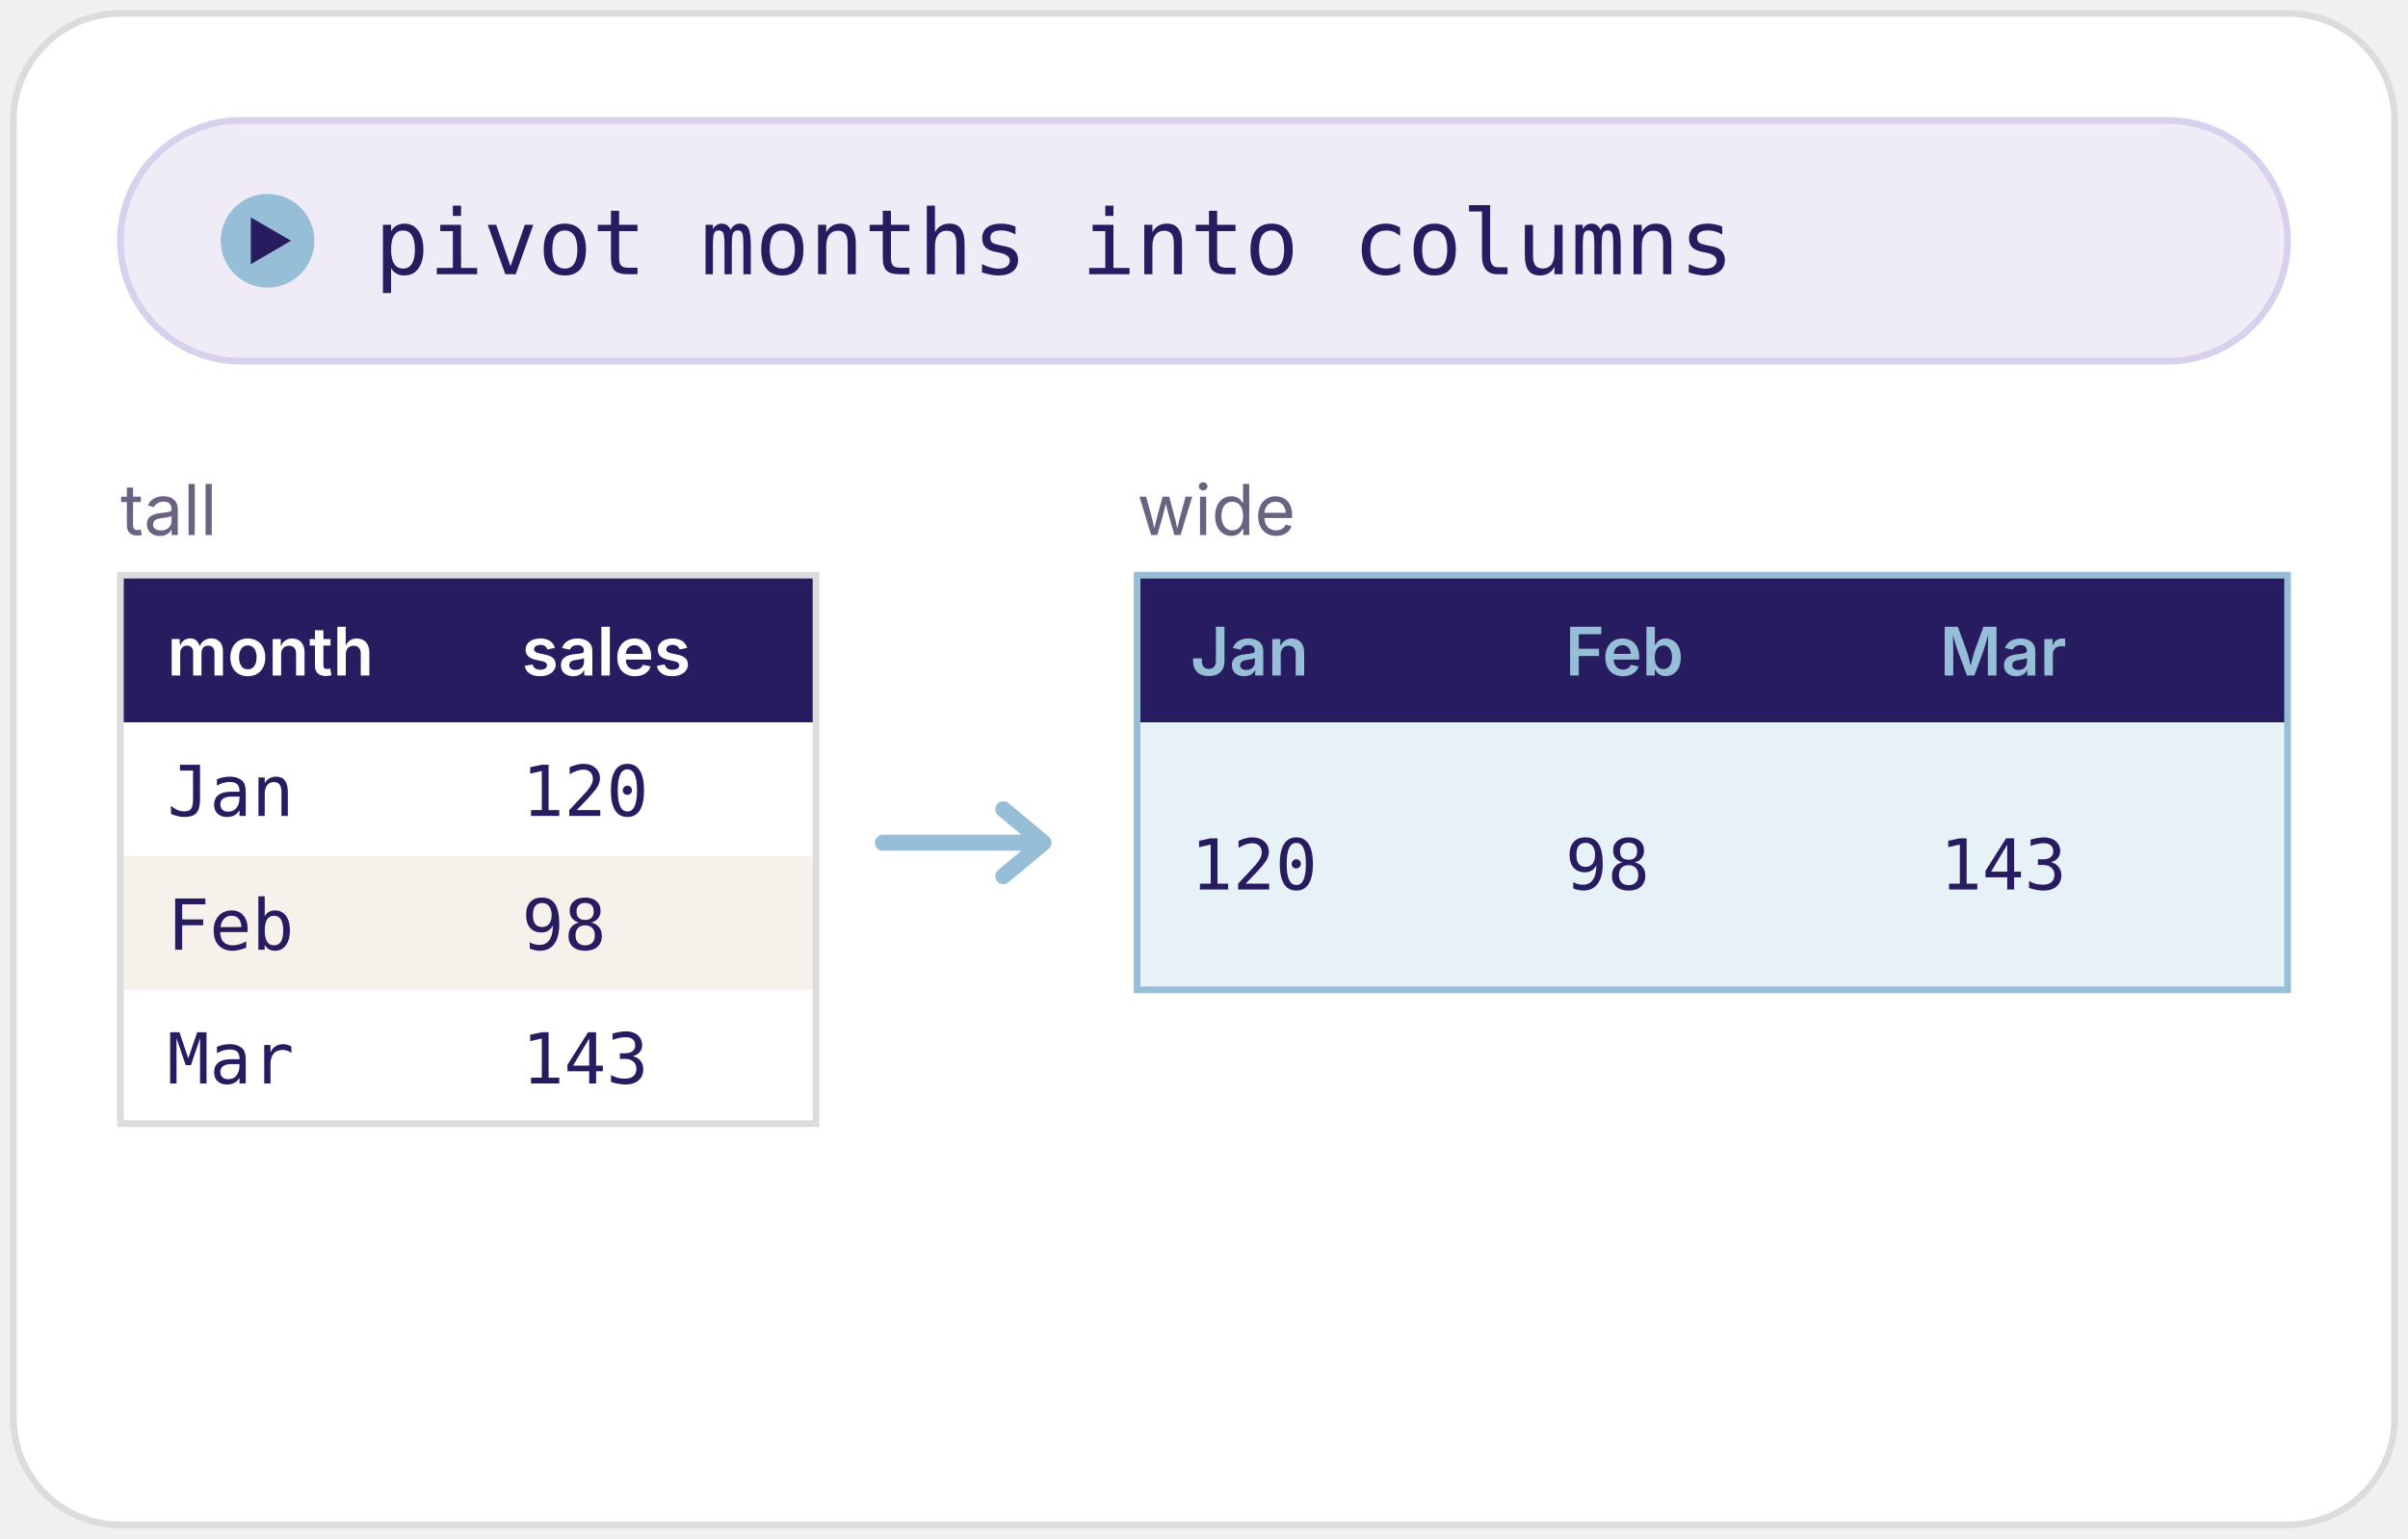
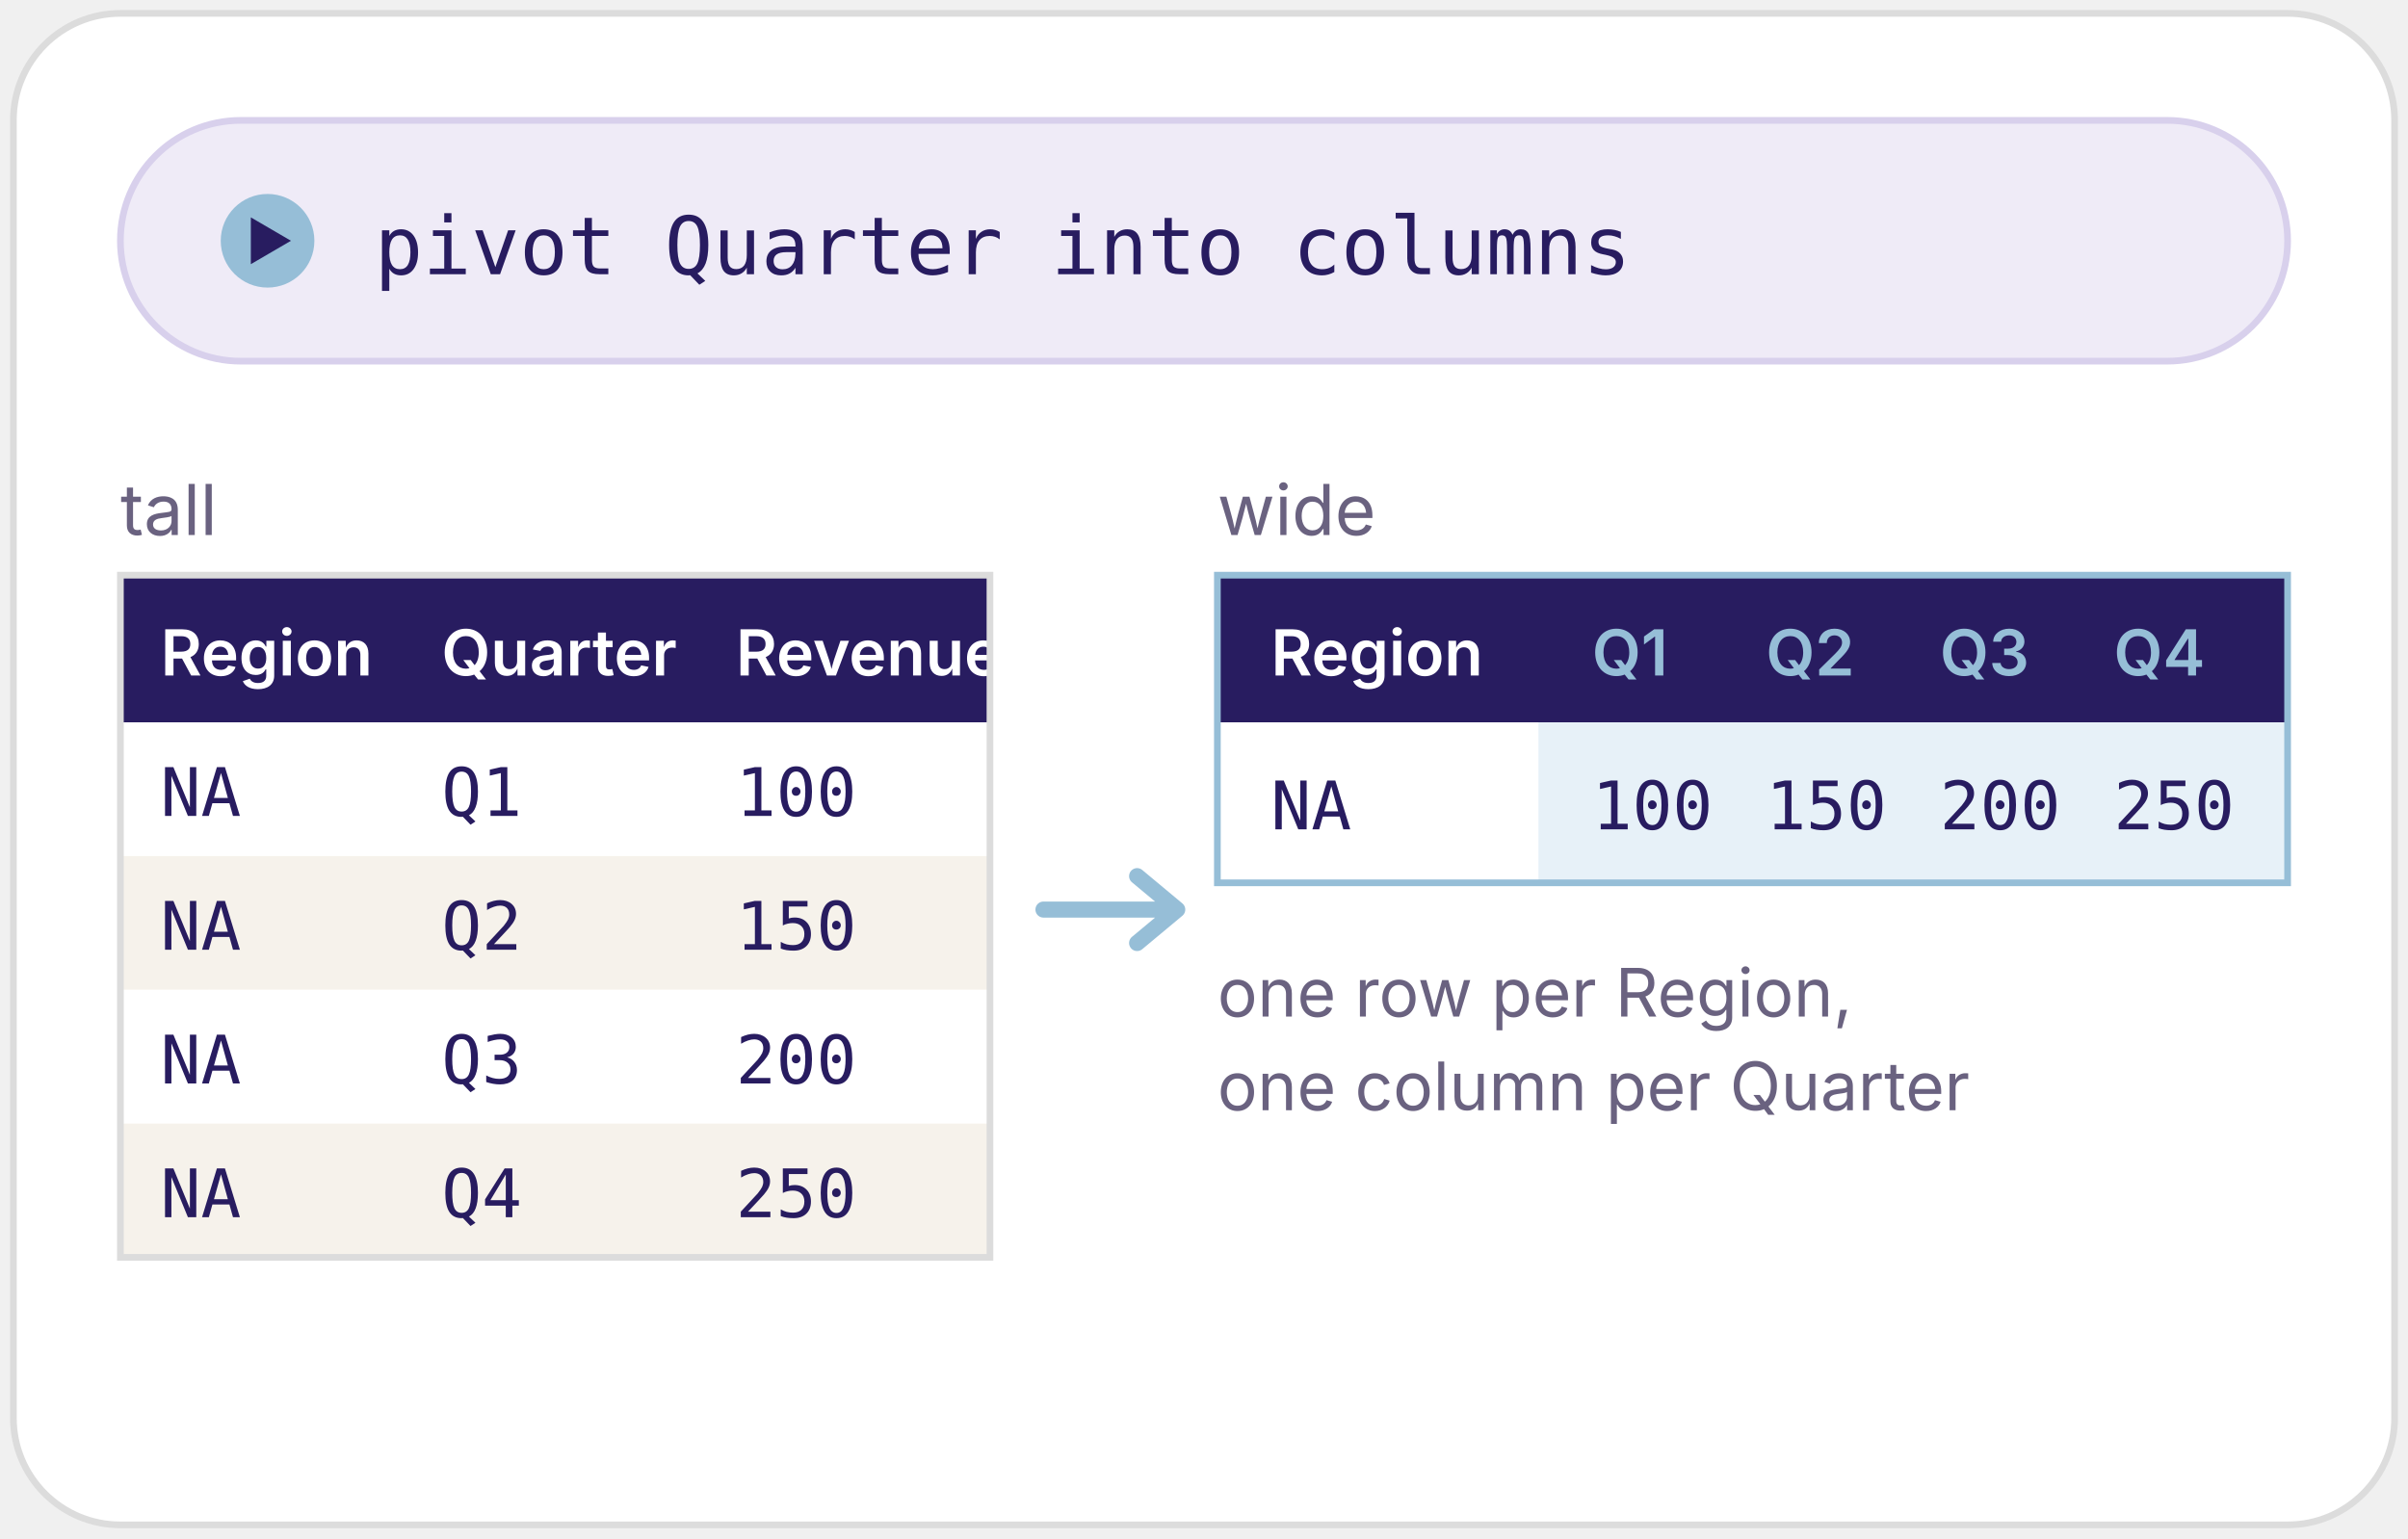
<svg xmlns="http://www.w3.org/2000/svg" viewBox="0 0 360 230" width="360" height="230" font-family="Inter, ui-sans-serif, system-ui, sans-serif">
  <rect x="2" y="2" width="356" height="226" rx="16" fill="#FFFFFF" stroke="#DCDCDC" />
  <rect x="18" y="18" width="324" height="36" rx="18" fill="#EFEBF7" stroke="#D8D0EC" />
  <circle cx="40" cy="36" r="7" fill="#96BED7" />
  <path d="M37.5 32.5 L43.5 36 L37.5 39.5 Z" fill="#281C60" />
-   <text x="56" y="41" font-family="JetBrains Mono, ui-monospace, monospace" font-size="13.5" fill="#281C60">pivot months into columns</text>
+   <text x="56" y="41" font-family="JetBrains Mono, ui-monospace, monospace" font-size="12" fill="#281C60">pivot Quarter into columns</text>
  <g font-size="10.5">
    <text x="18" y="80" font-size="10.5" fill="#6A6280">tall</text>
-     <rect x="18" y="86" width="104" height="22" fill="#281C60" />
-     <text x="25" y="101" font-size="10" font-weight="600" fill="#FFFFFF">month</text>
-     <text x="78" y="101" font-size="10" font-weight="600" fill="#FFFFFF">sales</text>
-     <g font-family="JetBrains Mono, ui-monospace, monospace" fill="#281C60">
-       <rect x="18" y="108" width="104" height="20" fill="#FFFFFF" />
-       <text x="25" y="122">Jan</text>
-       <text x="78" y="122">120</text>
-       <rect x="18" y="128" width="104" height="20" fill="#F6F2EB" />
-       <text x="25" y="142">Feb</text>
-       <text x="78" y="142">98</text>
-       <rect x="18" y="148" width="104" height="20" fill="#FFFFFF" />
-       <text x="25" y="162">Mar</text>
-       <text x="78" y="162">143</text>
+     <rect x="18" y="86" width="130" height="22" fill="#281C60" />
+     <text x="24" y="101" font-size="9.5" font-weight="600" fill="#FFFFFF">Region</text>
+     <text x="66" y="101" font-size="9.5" font-weight="600" fill="#FFFFFF">Quarter</text>
+     <text x="110" y="101" font-size="9.5" font-weight="600" fill="#FFFFFF">Revenue</text>
+     <g font-family="JetBrains Mono, ui-monospace, monospace" font-size="10" fill="#281C60">
+       <rect x="18" y="108" width="130" height="20" fill="#FFFFFF" />
+       <text x="24" y="122">NA</text>
+       <text x="66" y="122">Q1</text>
+       <text x="110" y="122">100</text>
+       <rect x="18" y="128" width="130" height="20" fill="#F6F2EB" />
+       <text x="24" y="142">NA</text>
+       <text x="66" y="142">Q2</text>
+       <text x="110" y="142">150</text>
+       <rect x="18" y="148" width="130" height="20" fill="#FFFFFF" />
+       <text x="24" y="162">NA</text>
+       <text x="66" y="162">Q3</text>
+       <text x="110" y="162">200</text>
+       <rect x="18" y="168" width="130" height="20" fill="#F6F2EB" />
+       <text x="24" y="182">NA</text>
+       <text x="66" y="182">Q4</text>
+       <text x="110" y="182">250</text>
    </g>
-     <rect x="18" y="86" width="104" height="82" fill="none" stroke="#DCDCDC" />
+     <rect x="18" y="86" width="130" height="102" fill="none" stroke="#DCDCDC" />
  </g>
-   <path d="M132 126 l22 0 M150 121 l6 5 l-6 5" stroke="#96BED7" stroke-width="2.4" fill="none" stroke-linecap="round" stroke-linejoin="round" />
+   <path d="M156 136 l18 0 M170 131 l6 5 l-6 5" stroke="#96BED7" stroke-width="2.4" fill="none" stroke-linecap="round" stroke-linejoin="round" />
  <g font-size="10.5">
-     <text x="170" y="80" font-size="10.5" fill="#6A6280">wide</text>
-     <rect x="170" y="86" width="172" height="22" fill="#281C60" />
-     <text x="178" y="101" font-size="10" font-weight="600" fill="#96BED7">Jan</text>
-     <text x="234" y="101" font-size="10" font-weight="600" fill="#96BED7">Feb</text>
-     <text x="290" y="101" font-size="10" font-weight="600" fill="#96BED7">Mar</text>
-     <rect x="170" y="108" width="172" height="40" fill="#E7F1F8" />
-     <g font-family="JetBrains Mono, ui-monospace, monospace" fill="#281C60">
-       <text x="178" y="133">120</text>
-       <text x="234" y="133">98</text>
-       <text x="290" y="133">143</text>
+     <text x="182" y="80" font-size="10.5" fill="#6A6280">wide</text>
+     <rect x="182" y="86" width="160" height="22" fill="#281C60" />
+     <text x="190" y="101" font-size="9.5" font-weight="600" fill="#FFFFFF">Region</text>
+     <text x="238" y="101" font-size="9.5" font-weight="600" fill="#96BED7">Q1</text>
+     <text x="264" y="101" font-size="9.5" font-weight="600" fill="#96BED7">Q2</text>
+     <text x="290" y="101" font-size="9.5" font-weight="600" fill="#96BED7">Q3</text>
+     <text x="316" y="101" font-size="9.5" font-weight="600" fill="#96BED7">Q4</text>
+     <rect x="182" y="108" width="160" height="24" fill="#FFFFFF" />
+     <rect x="230" y="108" width="112" height="24" fill="#E7F1F8" />
+     <g font-family="JetBrains Mono, ui-monospace, monospace" font-size="10" fill="#281C60">
+       <text x="190" y="124">NA</text>
+       <text x="238" y="124">100</text>
+       <text x="264" y="124">150</text>
+       <text x="290" y="124">200</text>
+       <text x="316" y="124">250</text>
    </g>
-     <rect x="170" y="86" width="172" height="62" fill="none" stroke="#96BED7" />
+     <rect x="182" y="86" width="160" height="46" fill="none" stroke="#96BED7" />
+     <text x="182" y="152" font-size="10" fill="#6A6280">one row per Region,</text>
+     <text x="182" y="166" font-size="10" fill="#6A6280">one column per Quarter</text>
  </g>
</svg>
